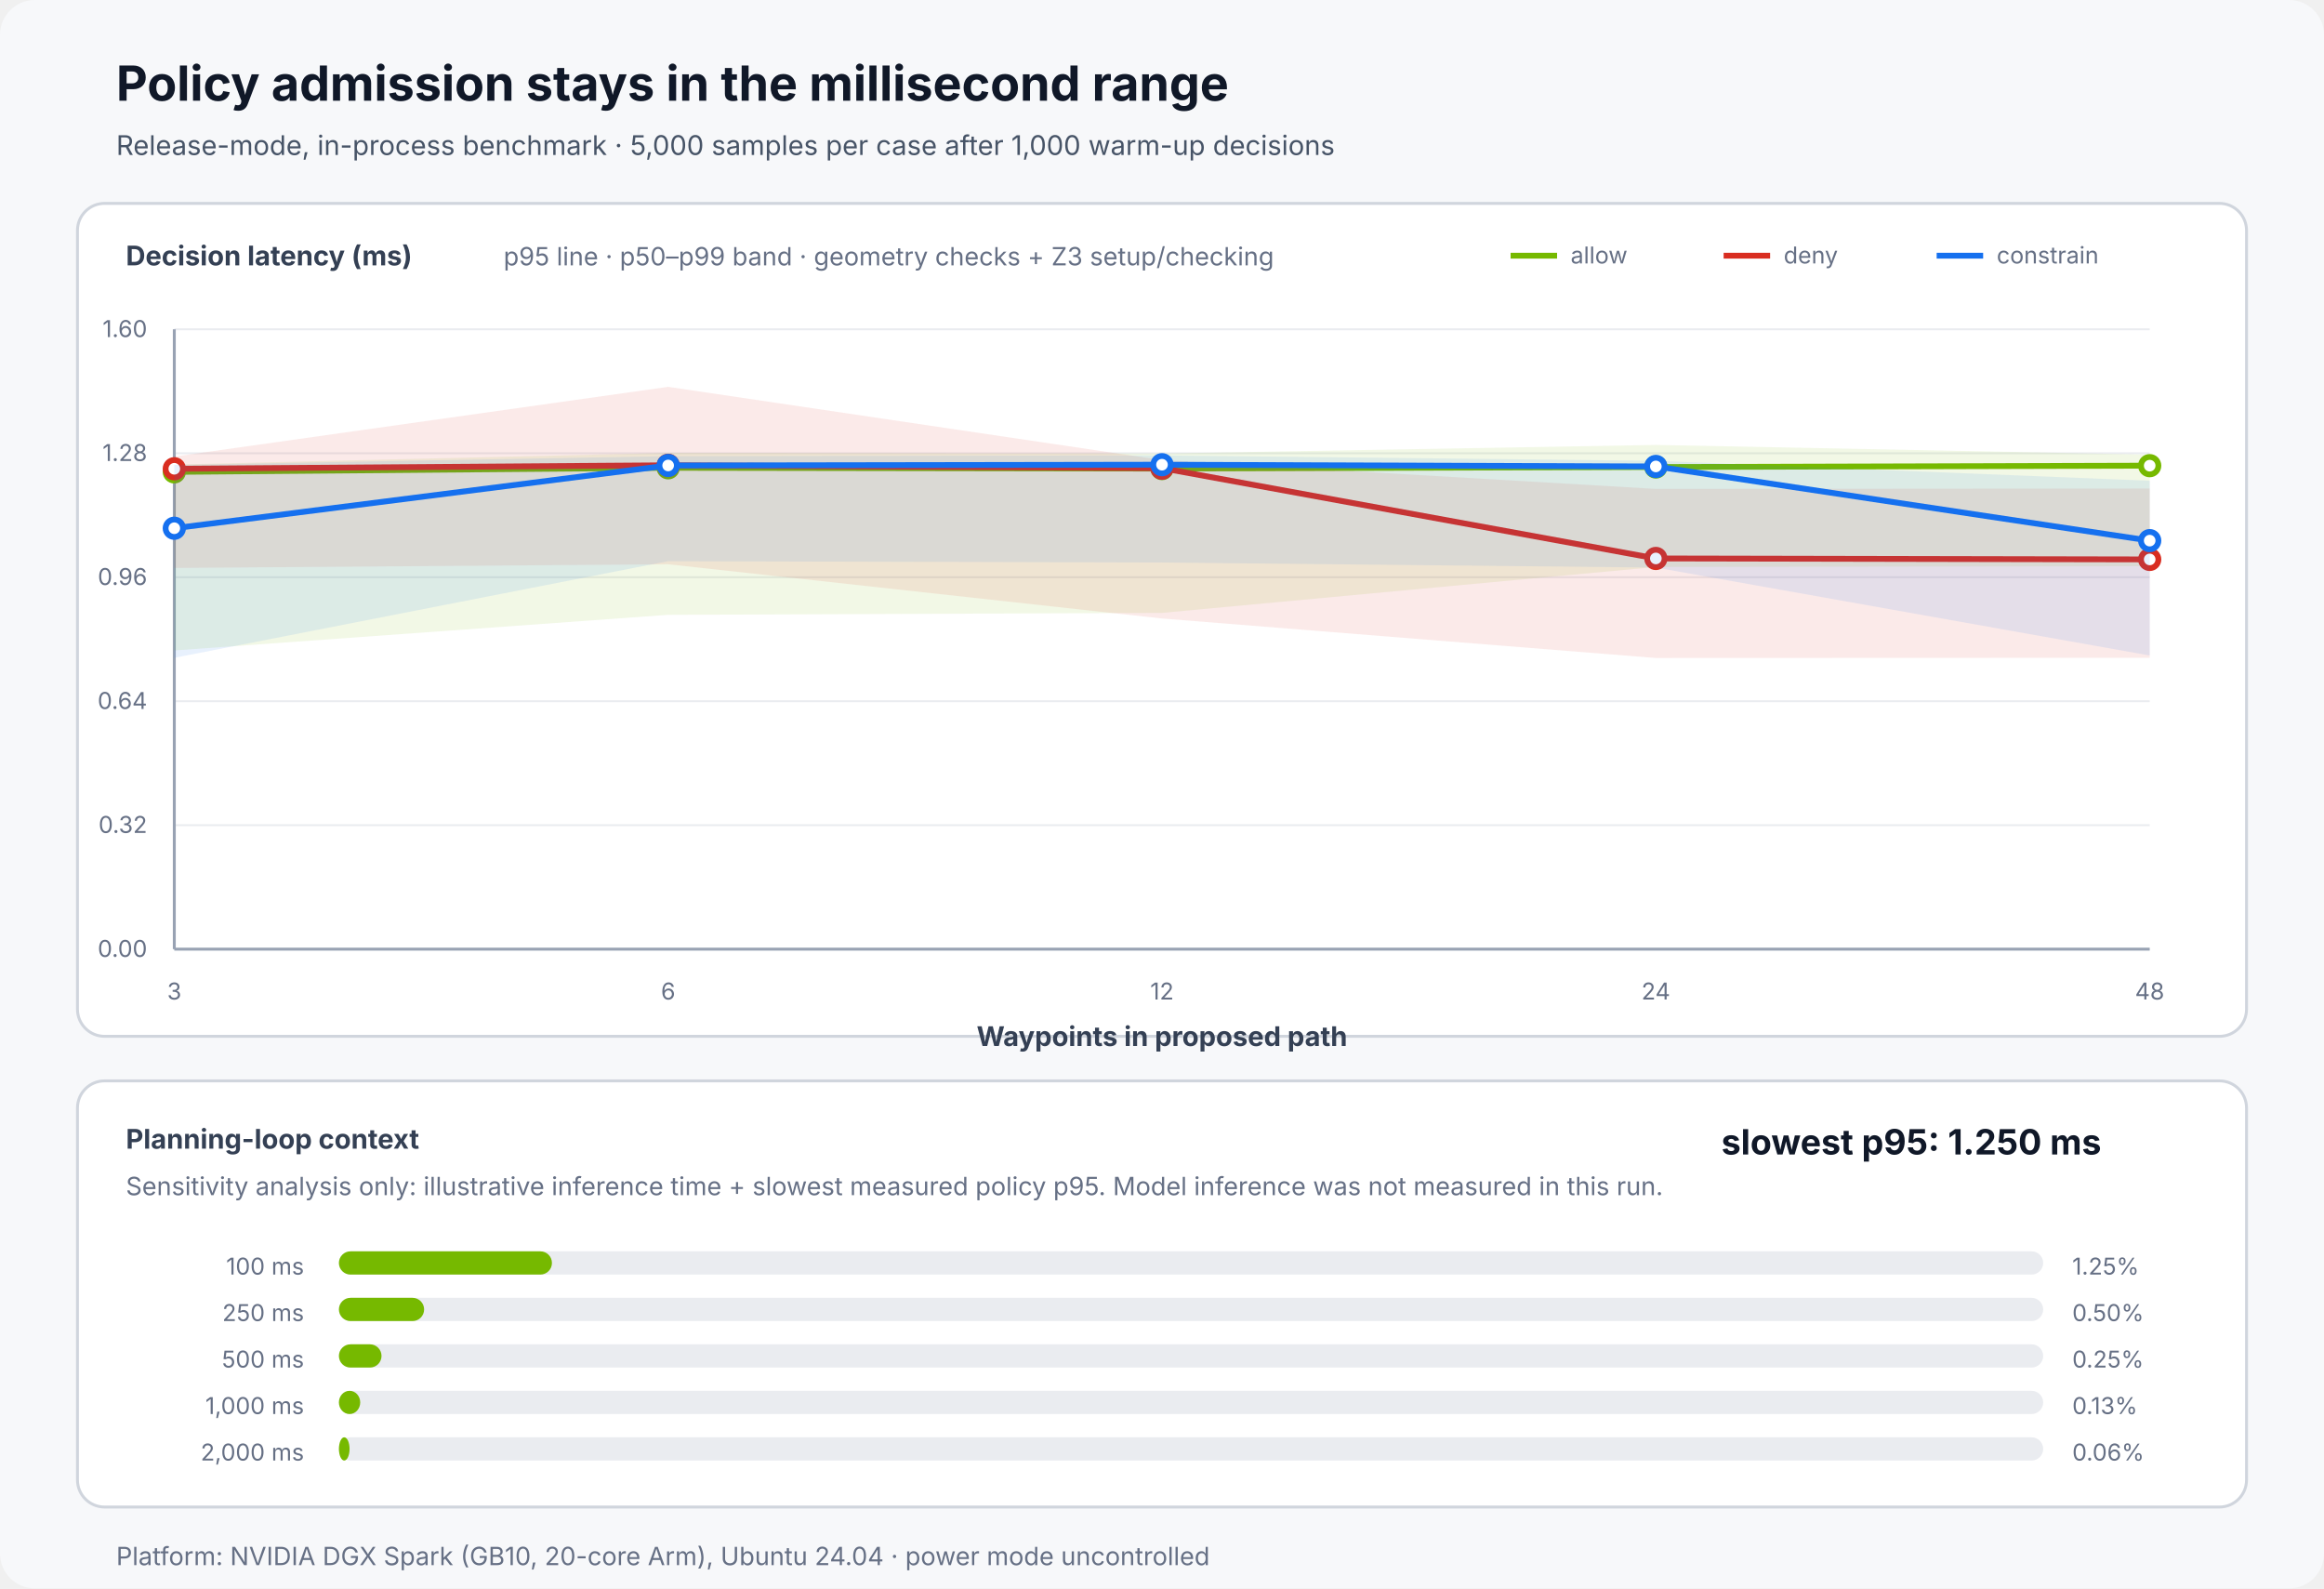
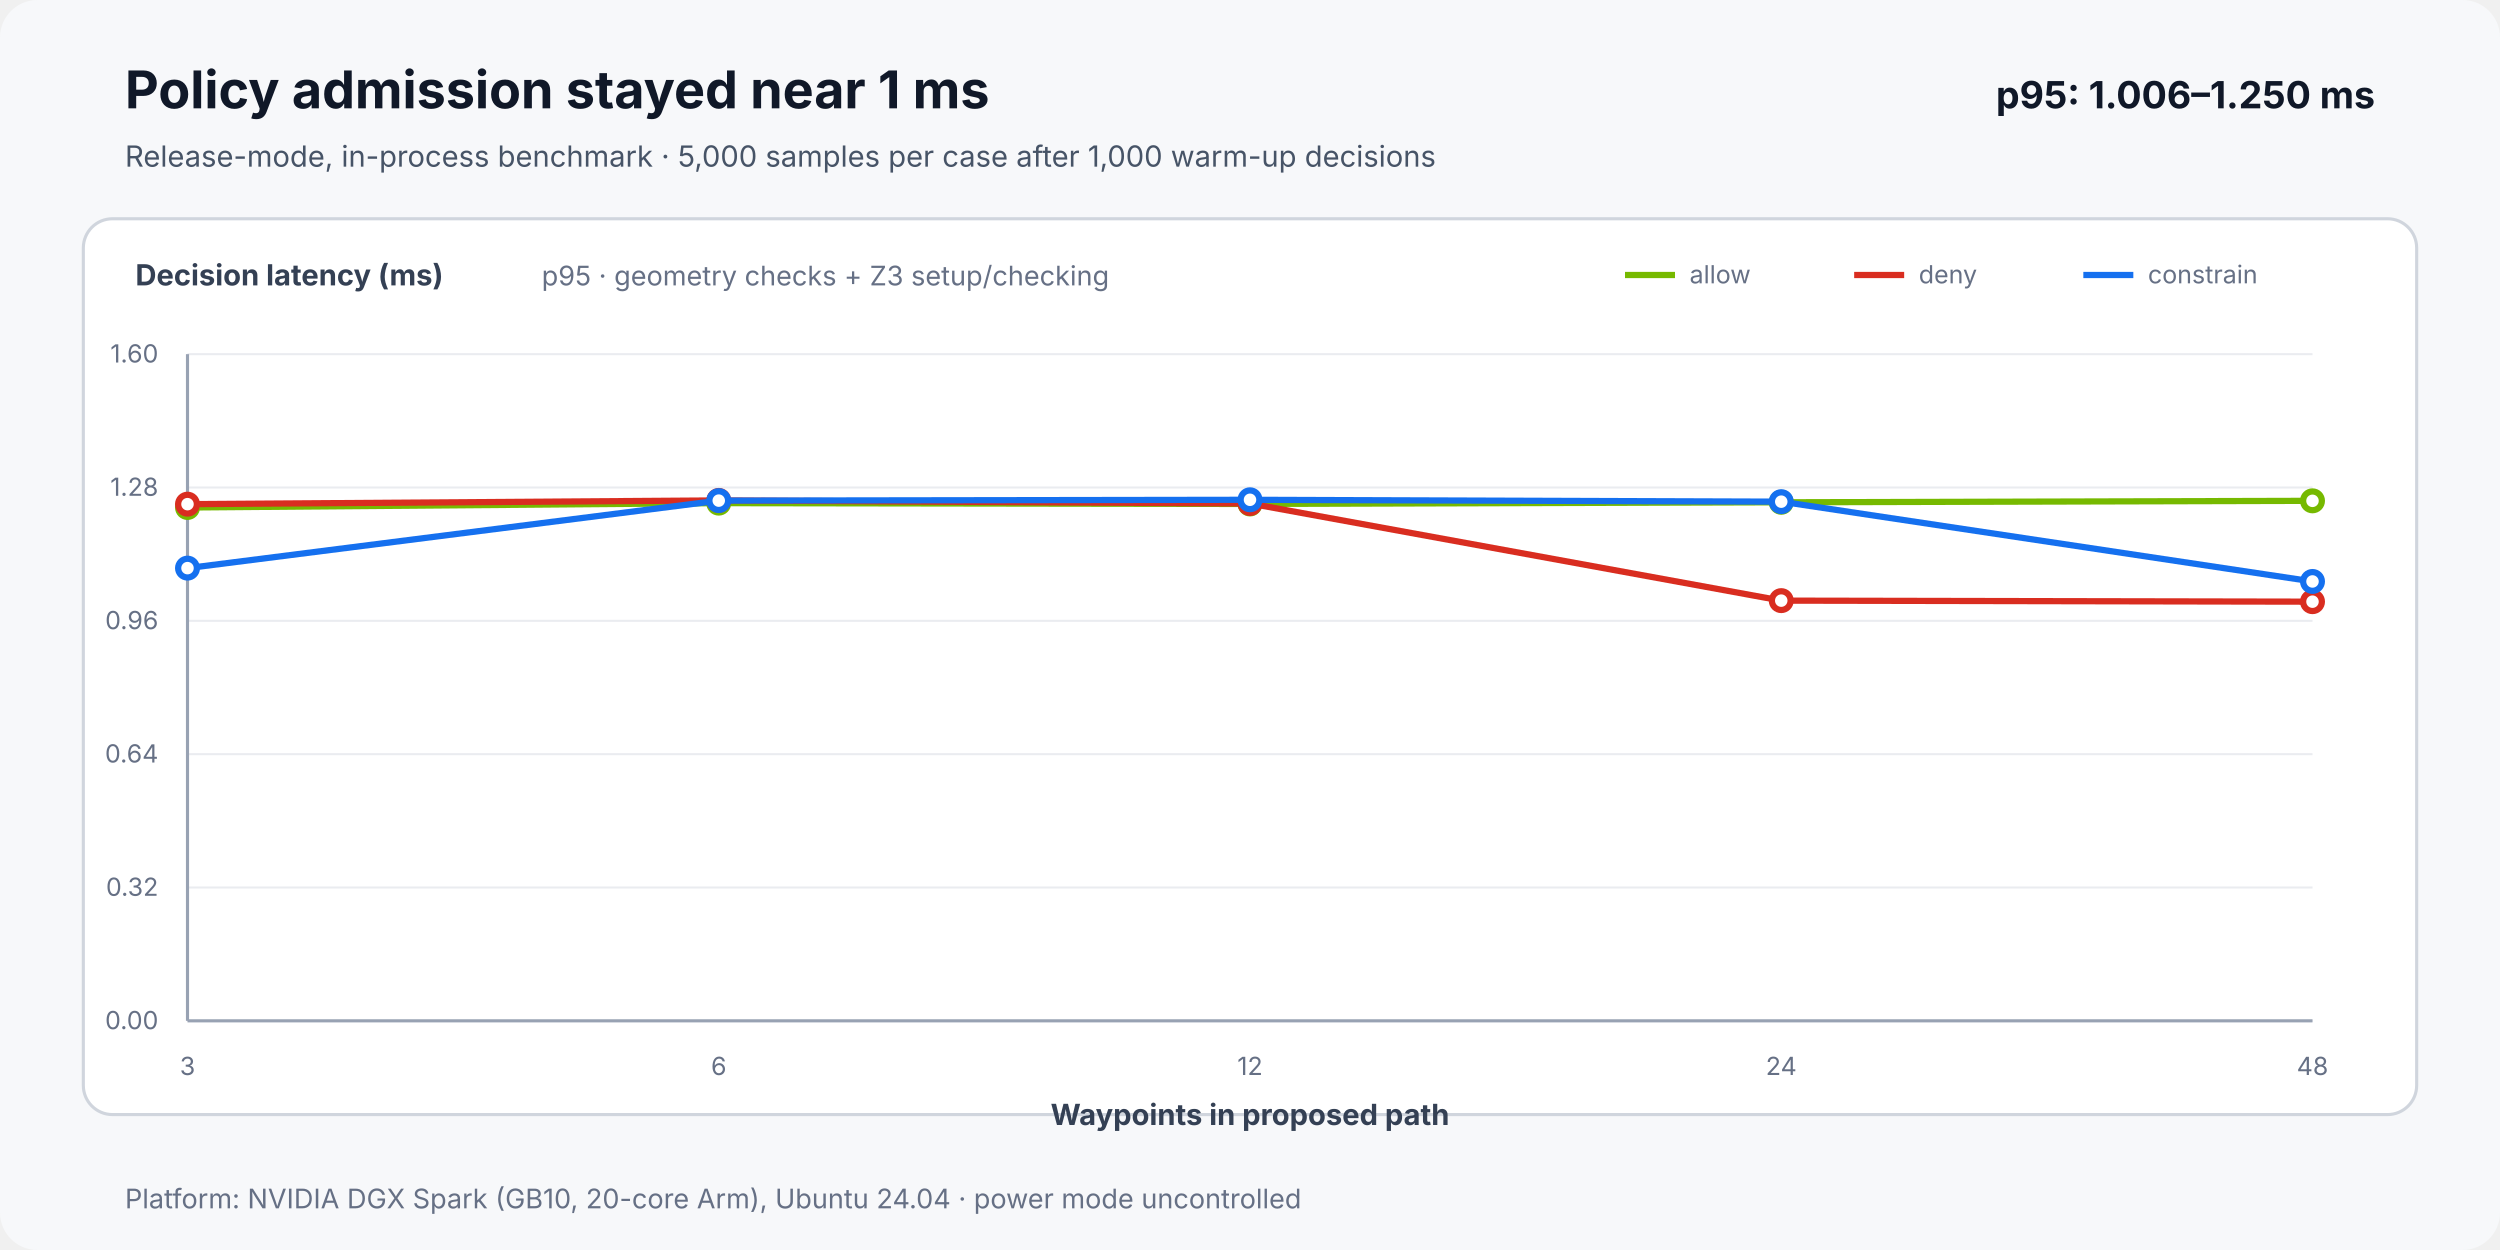
- <svg xmlns="http://www.w3.org/2000/svg" width="1200" height="820" viewBox="0 0 1200 820" role="img" aria-labelledby="title desc">
+ <svg xmlns="http://www.w3.org/2000/svg" width="1200" height="600" viewBox="0 0 1200 600" role="img" aria-labelledby="title desc">
  <style>
.bg{fill:#f7f8fa}.panel{fill:#fff;stroke:#d0d5dd;stroke-width:1.5}.grid{stroke:#eaecf0;stroke-width:1}.axis{stroke:#98a2b3;stroke-width:1.5}.title{font:700 25px Inter,system-ui,sans-serif;fill:#101828}.subtitle{font:14px Inter,system-ui,sans-serif;fill:#475467}.label{font:700 14px Inter,system-ui,sans-serif;fill:#344054}.tick{font:12px Inter,system-ui,sans-serif;fill:#667085}.note{font:13px Inter,system-ui,sans-serif;fill:#667085}.metric{font:700 18px Inter,system-ui,sans-serif;fill:#101828}
</style>
-   <rect class="bg" width="1200" height="820" rx="18" />
+   <rect class="bg" width="1200" height="600" rx="18" />
  <rect class="panel" x="40" y="105" width="1120" height="430" rx="14" />
-   <text class="title" x="60" y="52">Policy admission stays in the millisecond range</text>
+   <text class="title" x="60" y="52">Policy admission stayed near 1 ms</text>
  <text class="subtitle" x="60" y="80">Release-mode, in-process benchmark · 5,000 samples per case after 1,000 warm-up decisions</text>
+   <text class="metric" x="1140" y="52" text-anchor="end">p95: 1.006–1.250 ms</text>
  <text class="label" x="65" y="137">Decision latency (ms)</text>
  <line class="grid" x1="90" y1="490.0" x2="1110" y2="490.0" />
  <text class="tick" x="76" y="494.0" text-anchor="end">0.00</text>
  <line class="grid" x1="90" y1="426.0" x2="1110" y2="426.0" />
  <text class="tick" x="76" y="430.0" text-anchor="end">0.32</text>
  <line class="grid" x1="90" y1="362.0" x2="1110" y2="362.0" />
  <text class="tick" x="76" y="366.0" text-anchor="end">0.64</text>
  <line class="grid" x1="90" y1="298.0" x2="1110" y2="298.0" />
  <text class="tick" x="76" y="302.0" text-anchor="end">0.96</text>
  <line class="grid" x1="90" y1="234.0" x2="1110" y2="234.0" />
  <text class="tick" x="76" y="238.0" text-anchor="end">1.28</text>
  <line class="grid" x1="90" y1="170.0" x2="1110" y2="170.0" />
  <text class="tick" x="76" y="174.0" text-anchor="end">1.60</text>
  <line class="axis" x1="90" y1="170" x2="90" y2="490" />
  <line class="axis" x1="90" y1="490" x2="1110" y2="490" />
  <text class="tick" x="90.0" y="516" text-anchor="middle">3</text>
  <text class="tick" x="345.0" y="516" text-anchor="middle">6</text>
  <text class="tick" x="600.0" y="516" text-anchor="middle">12</text>
  <text class="tick" x="855.0" y="516" text-anchor="middle">24</text>
  <text class="tick" x="1110.0" y="516" text-anchor="middle">48</text>
  <text class="label" x="600.0" y="540" text-anchor="middle">Waypoints in proposed path</text>
-   <polygon points="90.0,239.8 345.0,233.8 600.0,234.1 855.0,229.7 1110.0,234.7 1110.0,292.3 855.0,292.7 600.0,316.4 345.0,317.4 90.0,335.8" fill="#76b900" opacity="0.10" />
  <polyline points="90.0,243.6 345.0,241.5 600.0,241.9 855.0,241.1 1110.0,240.4" fill="none" stroke="#76b900" stroke-width="3" />
  <circle cx="90.0" cy="243.6" r="4.5" fill="#fff" stroke="#76b900" stroke-width="3" />
  <circle cx="345.0" cy="241.5" r="4.5" fill="#fff" stroke="#76b900" stroke-width="3" />
  <circle cx="600.0" cy="241.9" r="4.5" fill="#fff" stroke="#76b900" stroke-width="3" />
  <circle cx="855.0" cy="241.1" r="4.5" fill="#fff" stroke="#76b900" stroke-width="3" />
  <circle cx="1110.0" cy="240.4" r="4.5" fill="#fff" stroke="#76b900" stroke-width="3" />
-   <polygon points="90.0,235.7 345.0,199.7 600.0,237.5 855.0,252.4 1110.0,252.2 1110.0,339.6 855.0,339.7 600.0,319.3 345.0,291.3 90.0,293.2" fill="#d92d20" opacity="0.10" />
  <polyline points="90.0,242.0 345.0,240.2 600.0,241.7 855.0,288.3 1110.0,288.8" fill="none" stroke="#d92d20" stroke-width="3" />
  <circle cx="90.0" cy="242.0" r="4.5" fill="#fff" stroke="#d92d20" stroke-width="3" />
  <circle cx="345.0" cy="240.2" r="4.5" fill="#fff" stroke="#d92d20" stroke-width="3" />
  <circle cx="600.0" cy="241.7" r="4.5" fill="#fff" stroke="#d92d20" stroke-width="3" />
  <circle cx="855.0" cy="288.3" r="4.5" fill="#fff" stroke="#d92d20" stroke-width="3" />
  <circle cx="1110.0" cy="288.8" r="4.5" fill="#fff" stroke="#d92d20" stroke-width="3" />
-   <polygon points="90.0,240.0 345.0,235.5 600.0,235.1 855.0,237.9 1110.0,248.2 1110.0,338.4 855.0,293.0 600.0,290.4 345.0,289.7 90.0,339.6" fill="#1570ef" opacity="0.10" />
  <polyline points="90.0,272.7 345.0,240.3 600.0,239.9 855.0,240.8 1110.0,279.1" fill="none" stroke="#1570ef" stroke-width="3" />
  <circle cx="90.0" cy="272.7" r="4.5" fill="#fff" stroke="#1570ef" stroke-width="3" />
  <circle cx="345.0" cy="240.3" r="4.5" fill="#fff" stroke="#1570ef" stroke-width="3" />
  <circle cx="600.0" cy="239.9" r="4.5" fill="#fff" stroke="#1570ef" stroke-width="3" />
  <circle cx="855.0" cy="240.8" r="4.5" fill="#fff" stroke="#1570ef" stroke-width="3" />
  <circle cx="1110.0" cy="279.1" r="4.5" fill="#fff" stroke="#1570ef" stroke-width="3" />
  <line x1="780" y1="132" x2="804" y2="132" stroke="#76b900" stroke-width="3" />
  <text class="tick" x="811" y="136">allow</text>
  <line x1="890" y1="132" x2="914" y2="132" stroke="#d92d20" stroke-width="3" />
  <text class="tick" x="921" y="136">deny</text>
  <line x1="1000" y1="132" x2="1024" y2="132" stroke="#1570ef" stroke-width="3" />
  <text class="tick" x="1031" y="136">constrain</text>
-   <text class="note" x="260" y="137">p95 line · p50–p99 band · geometry checks + Z3 setup/checking</text>
-   <rect class="panel" x="40" y="558" width="1120" height="220" rx="14" />
-   <text class="label" x="65" y="593">Planning-loop context</text>
-   <text class="note" x="65" y="617">Sensitivity analysis only: illustrative inference time + slowest measured policy p95. Model inference was not measured in this run.</text>
-   <text class="tick" x="157" y="658" text-anchor="end">100 ms</text>
-   <rect x="175" y="646" width="880" height="12" rx="6" fill="#eaecf0" />
-   <rect x="175" y="646" width="110.0" height="12" rx="6" fill="#76b900" />
-   <text class="tick" x="1070" y="658">1.25%</text>
-   <text class="tick" x="157" y="682" text-anchor="end">250 ms</text>
-   <rect x="175" y="670" width="880" height="12" rx="6" fill="#eaecf0" />
-   <rect x="175" y="670" width="44.0" height="12" rx="6" fill="#76b900" />
-   <text class="tick" x="1070" y="682">0.50%</text>
-   <text class="tick" x="157" y="706" text-anchor="end">500 ms</text>
-   <rect x="175" y="694" width="880" height="12" rx="6" fill="#eaecf0" />
-   <rect x="175" y="694" width="22.0" height="12" rx="6" fill="#76b900" />
-   <text class="tick" x="1070" y="706">0.25%</text>
-   <text class="tick" x="157" y="730" text-anchor="end">1,000 ms</text>
-   <rect x="175" y="718" width="880" height="12" rx="6" fill="#eaecf0" />
-   <rect x="175" y="718" width="11.0" height="12" rx="6" fill="#76b900" />
-   <text class="tick" x="1070" y="730">0.13%</text>
-   <text class="tick" x="157" y="754" text-anchor="end">2,000 ms</text>
-   <rect x="175" y="742" width="880" height="12" rx="6" fill="#eaecf0" />
-   <rect x="175" y="742" width="5.5" height="12" rx="6" fill="#76b900" />
-   <text class="tick" x="1070" y="754">0.06%</text>
-   <text class="metric" x="1085" y="596" text-anchor="end">slowest p95: 1.250 ms</text>
-   <text class="note" x="60" y="808">Platform: NVIDIA DGX Spark (GB10, 20-core Arm), Ubuntu 24.04 · power mode uncontrolled</text>
+   <text class="note" x="260" y="137">p95 · geometry checks + Z3 setup/checking</text>
+   <text class="note" x="60" y="580">Platform: NVIDIA DGX Spark (GB10, 20-core Arm), Ubuntu 24.04 · power mode uncontrolled</text>
</svg>
